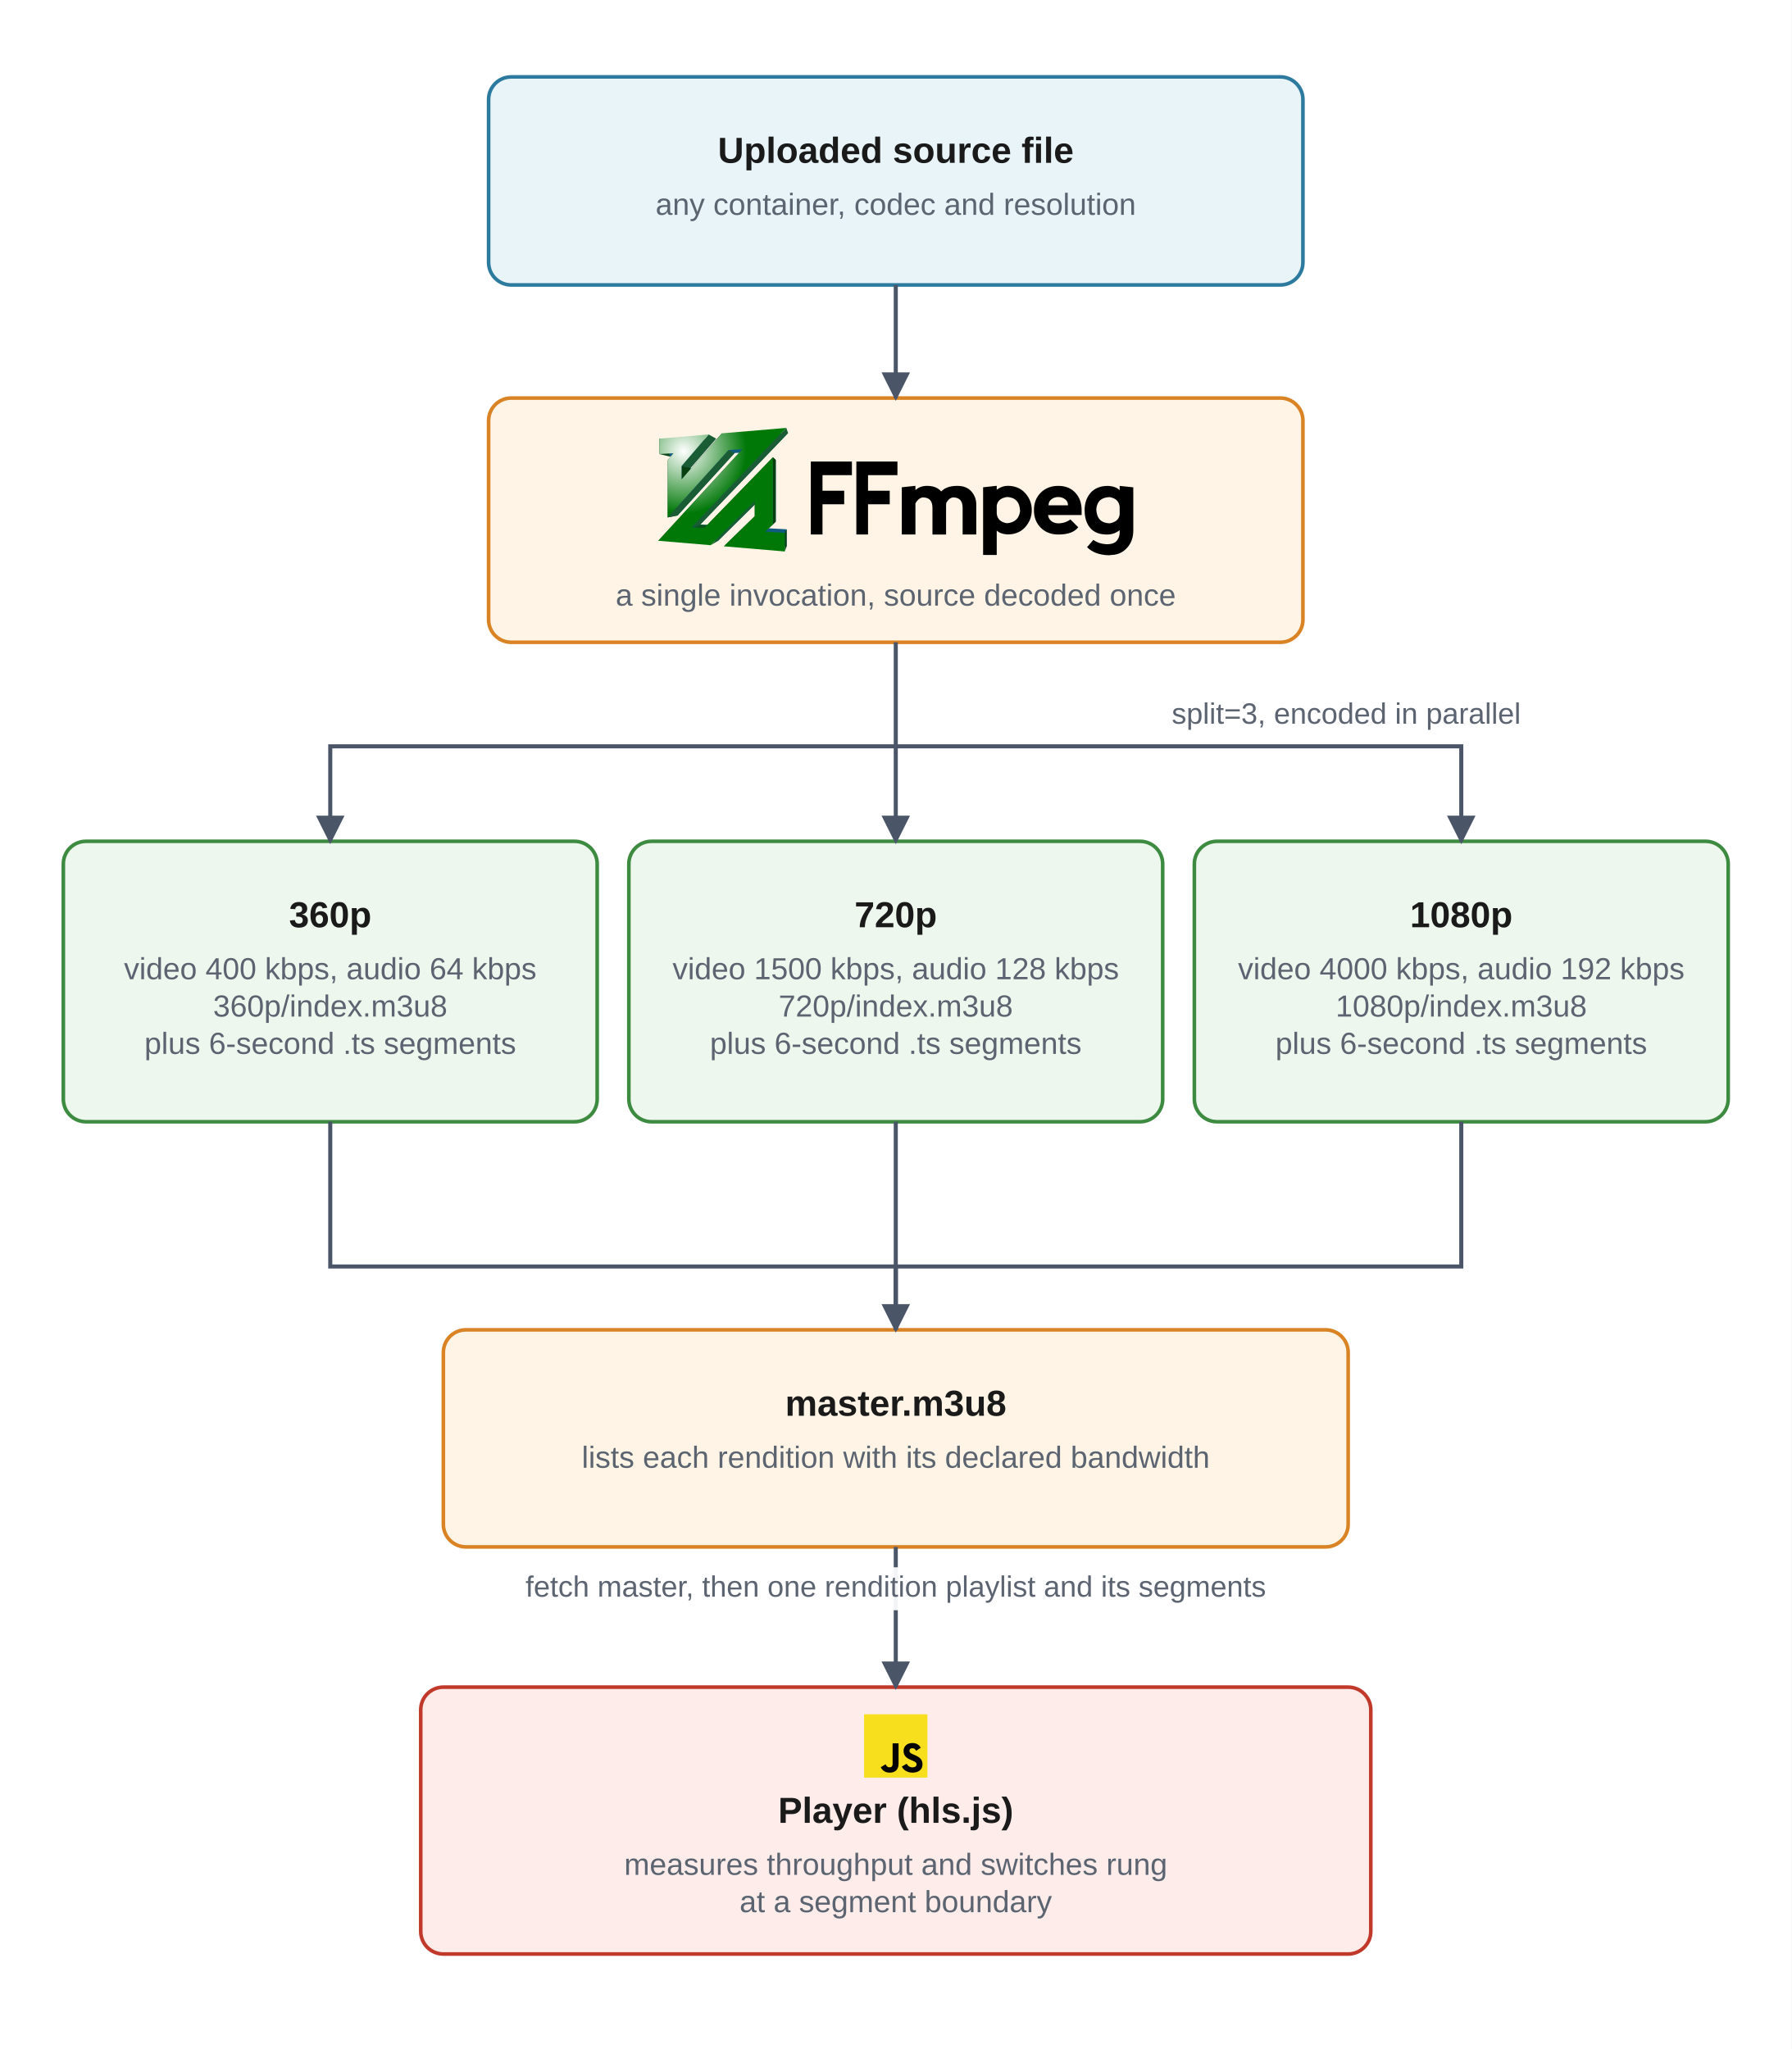
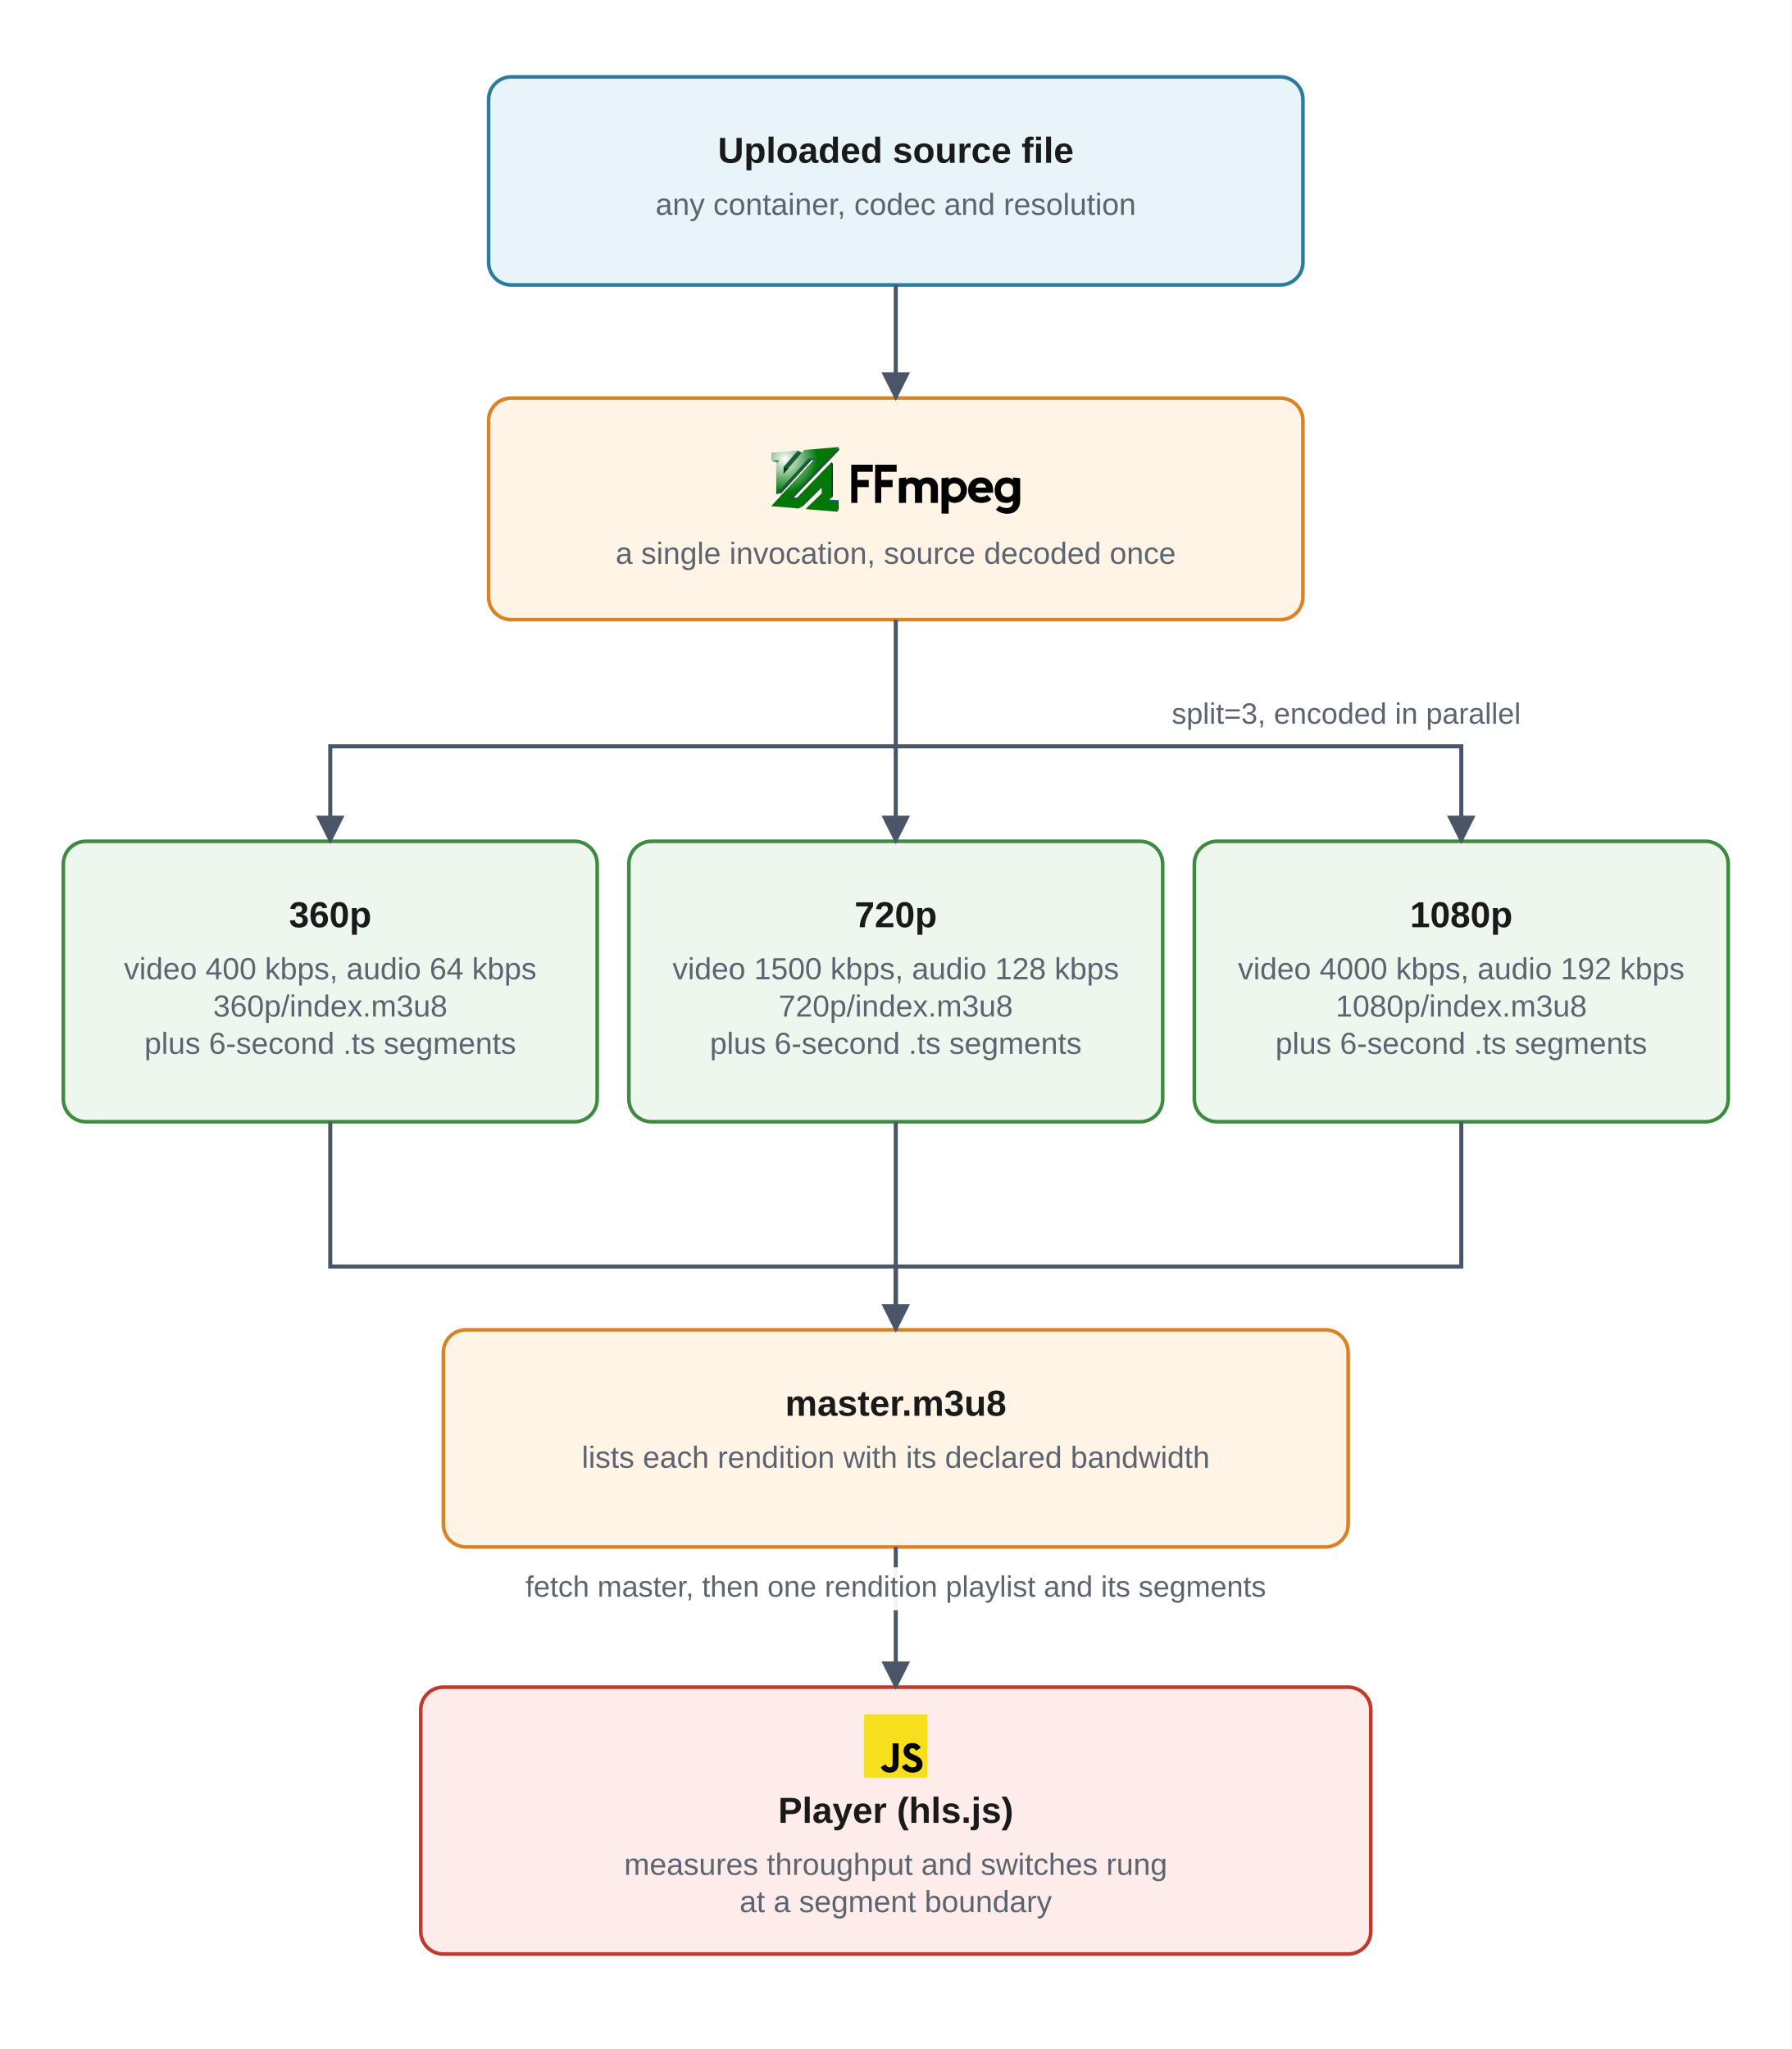
<svg xmlns="http://www.w3.org/2000/svg" width="792" height="906" viewBox="0 0 792 906">
  <defs>
    <marker id="arrow" viewBox="0 0 10 10" refX="9" refY="5" markerWidth="7" markerHeight="7" orient="auto-start-reverse">
      <path d="M 0 0 L 10 5 L 0 10 z" fill="#4a5568" />
    </marker>
  </defs>
  <rect width="792" height="906" fill="#ffffff" />
  <rect x="216" y="34" width="360" height="92" rx="10" fill="#e8f4f8" stroke="#2c7a9e" stroke-width="1.6" />
  <text x="396" y="72.0" font-family="Arial, Helvetica, sans-serif" font-size="16" font-weight="bold" fill="#1a1a1a" text-anchor="middle">Uploaded source file</text>
  <text x="396" y="95.0" font-family="Arial, Helvetica, sans-serif" font-size="13.5" font-weight="normal" fill="#5b6470" text-anchor="middle">any container, codec and resolution</text>
-   <rect x="216" y="176" width="360" height="108" rx="10" fill="#fff4e6" stroke="#d98324" stroke-width="1.6" />
-   <g transform="translate(291.00 189.20) scale(0.41016)">
+   <rect x="216" y="176" width="360" height="98" rx="10" fill="#fff4e6" stroke="#d98324" stroke-width="1.6" />
+   <g transform="translate(341.00 197.68) scale(0.21484)">
    <defs>
      <radialGradient id="SVGK18OLd2s" cx="19.932%" cy="18.852%" r="50.648%" fx="19.932%" fy="18.852%" gradientTransform="matrix(.96523 0 0 1 .007 0)">
        <stop offset="0%" stop-color="#fff" />
        <stop offset="100%" stop-color="#007808" />
      </radialGradient>
    </defs>
    <path fill="#0b4819" d="M1.166 28.205V11.584l11.157 3.844V30.89zm8.997 68.329v-61.8l10.664 2.256v57.436z" />
    <path fill="#105c80" d="M62.325 11.557L34.916 42.992v13.376l40.651-45.836l64.387-4.984l-94.709 98.717l12.609.663l68.789-70.359v66.5l-7.642 7.183l19.381 1.047v18.405l-60.794-4.708l30.99-30.064V78.115l-44.305 43.849l-53.052-4.101l85.096-91.515l-14.004.757l-61.486 67.321V36.99l5.824-6.876l-14.328.776V15.428z" />
    <path fill="#0b4819" d="m10.163 34.734l6.168-7.426l10.32 2.806l-5.824 6.876z" />
    <path fill="#084010" d="m25.102 41.151l9.814 1.841v13.376l-9.814-.803z" />
    <path fill="#0c541e" d="m36.089 107.23l9.156-2.965l12.609.663l-8.32 3.078z" />
    <path fill="#1a5c34" d="m54.311 7.085l8.014 4.472l-27.409 31.435l-9.814-1.841z" />
    <path fill="#0b4819" d="m25.102 55.565l43.384-49.68l7.081 4.647l-40.651 45.836z" />
    <path fill="#1a5c34" d="m75.724 23.797l6.589 3.308l-61.486 67.321l-10.664 2.108z" />
    <path fill="#0b4819" d="m0 121.688l90.787-98.78l5.53 3.44l-85.096 91.515z" />
    <path fill="#1a5c34" d="m104.016 79.105l4.562-.99l-44.305 43.849l-7.879 4.499z" />
    <path fill="#0b4819" d="M104.016 95.21V79.105l4.562-.99v14.817z" />
    <path fill="#0b4819" d="m70.656 127.667l33.36-32.457l4.562-2.278l-30.99 30.064z" />
    <path fill="#13802d" d="m123.568 104.132l-8.281 7.781l3.714-3.661l7.642-7.183z" />
    <path fill="#0b4819" d="m49.534 108.006l74.034-76.297l3.075 2.86l-68.789 70.359z" />
    <path fill="#084010" d="m123.568 31.709l3.075 2.86v66.5l-3.075 3.063zm12.754 81.448l2.06-3.858v18.405l-2.06 5.525z" />
    <path fill="#1a5c34" d="m138.029 0l1.925 5.548l-94.709 98.717l-9.156 2.965z" />
    <path fill="url(#SVGK18OLd2s)" d="M54.311 7.085L25.102 41.151v14.414l43.384-49.68L138.029 0L36.089 107.23l13.445.776l74.034-76.297v72.423l-8.281 7.781l21.035 1.244v20.072l-65.666-5.562l33.36-32.457V79.105l-47.622 47.358L0 121.688l90.787-98.78l-15.063.889l-65.561 72.737v-61.8l6.168-7.426l-15.165.897V11.584z" />
    <path d="M177.032 67.732h23.382v14.633h-23.382v32.571H164.44v.006v-78.678h44.287v14.687h-31.695zm49.073 0h23.387v14.633h-23.387v32.571h-12.586v.006v-78.678h44.286v14.687h-31.7zm51.083 13.642v33.568h-14.686V64.014l14.686-1.576v4.667c3.289-3.085 7.484-4.613 12.586-4.613q9.965 0 15.212 6.034c3.85-4.023 9.614-6.034 17.306-6.034q9.965 0 15.212 6.034c3.497 4.028 5.246 8.653 5.246 13.898v32.518h-14.687V86.094q0-5.245-2.363-8.128c-1.576-1.915-4.124-2.93-7.657-3.043q-4.35.312-7.555 5.77a21 21 0 0 0-.262 3.313v30.948h-14.687V86.106q0-5.245-2.363-8.128c-1.576-1.915-4.112-2.936-7.645-3.05q-4.824.306-8.343 6.446m72.944 55.595V64.014l14.686-1.576v4.196c3.915-2.805 7.764-4.196 11.542-4.196c8.044 0 14.424 2.614 19.144 7.86c4.72 5.252 7.084 11.362 7.084 18.357s-2.363 13.11-7.084 18.356q-7.079 7.867-19.144 7.866c-5.246-.358-9.089-1.767-11.542-4.25v26.384zm14.686-53.023v8.504c.699 5.866 4.369 9.322 11.017 10.324c8.39-.662 13.11-5.019 14.161-13.057c-.352-9.8-5.072-14.86-14.161-15.218q-9.97 1.576-11.017 9.447m40.103 4.768c0-7.692 2.447-13.994 7.34-18.882q7.343-7.34 18.882-7.34q11.538 0 18.357 7.34c4.548 4.888 6.821 11.19 6.821 18.882v5.246h-36.188q.528 4.197 3.67 6.558c2.095 1.576 4.548 2.364 7.34 2.364c4.894 0 9.268-1.39 13.112-4.19l8.39 8.385c-3.85 5.246-11.016 7.865-21.508 7.865q-11.54 0-18.881-7.34c-4.894-4.893-7.335-11.19-7.335-18.888m33.569-11.798q-3.151-2.363-7.34-2.363c-2.793 0-5.246.788-7.34 2.363q-3.145 2.362-3.146 6.559h20.983c-.012-2.8-1.063-4.983-3.157-6.559M512 64.068v46.68c0 7.34-2.184 13.48-6.559 18.41c-4.374 4.929-9.876 7.537-16.524 7.823l-3.145.316c-10.14-.208-18.01-3.109-23.602-8.706l6.82-7.866c3.85 2.805 8.517 4.369 14.007 4.72q8.397-.001 11.35-3.932c1.982-2.614 2.966-5.508 2.966-8.647v-2.62q-5.873 4.719-13.636 4.72c-8.044 0-14.072-2.363-18.094-7.083q-6.033-7.079-6.033-19.145c0-7.692 2.184-13.994 6.558-18.882c4.375-4.893 10.575-7.34 18.62-7.34c5.943.358 10.139 1.94 12.585 4.774v-4.774zm-14.687 29.367v-8.498c-.698-5.867-4.368-9.322-11.016-10.324q-13.114.472-14.161 13.057c.352 9.799 5.072 14.86 14.161 15.218q9.97-1.586 11.016-9.453" />
  </g>
-   <text x="396" y="267.8" font-family="Arial, Helvetica, sans-serif" font-size="13.5" font-weight="normal" fill="#5b6470" text-anchor="middle">a single invocation, source decoded once</text>
+   <text x="396" y="249.3" font-family="Arial, Helvetica, sans-serif" font-size="13.5" font-weight="normal" fill="#5b6470" text-anchor="middle">a single invocation, source decoded once</text>
  <path d="M 396 126 L 396 176" fill="none" stroke="#4a5568" stroke-width="1.8" marker-end="url(#arrow)" />
  <rect x="28" y="372" width="236" height="124" rx="10" fill="#eef7ee" stroke="#3d8b40" stroke-width="1.6" />
  <text x="146" y="410.0" font-family="Arial, Helvetica, sans-serif" font-size="16" font-weight="bold" fill="#1a1a1a" text-anchor="middle">360p</text>
  <text x="146" y="433.0" font-family="Arial, Helvetica, sans-serif" font-size="13.5" font-weight="normal" fill="#5b6470" text-anchor="middle">video 400 kbps, audio 64 kbps</text>
  <text x="146" y="449.5" font-family="Arial, Helvetica, sans-serif" font-size="13.5" font-weight="normal" fill="#5b6470" text-anchor="middle">360p/index.m3u8</text>
  <text x="146" y="466.0" font-family="Arial, Helvetica, sans-serif" font-size="13.5" font-weight="normal" fill="#5b6470" text-anchor="middle">plus 6-second .ts segments</text>
  <rect x="278" y="372" width="236" height="124" rx="10" fill="#eef7ee" stroke="#3d8b40" stroke-width="1.6" />
  <text x="396" y="410.0" font-family="Arial, Helvetica, sans-serif" font-size="16" font-weight="bold" fill="#1a1a1a" text-anchor="middle">720p</text>
  <text x="396" y="433.0" font-family="Arial, Helvetica, sans-serif" font-size="13.5" font-weight="normal" fill="#5b6470" text-anchor="middle">video 1500 kbps, audio 128 kbps</text>
  <text x="396" y="449.5" font-family="Arial, Helvetica, sans-serif" font-size="13.5" font-weight="normal" fill="#5b6470" text-anchor="middle">720p/index.m3u8</text>
  <text x="396" y="466.0" font-family="Arial, Helvetica, sans-serif" font-size="13.5" font-weight="normal" fill="#5b6470" text-anchor="middle">plus 6-second .ts segments</text>
  <rect x="528" y="372" width="236" height="124" rx="10" fill="#eef7ee" stroke="#3d8b40" stroke-width="1.6" />
  <text x="646" y="410.0" font-family="Arial, Helvetica, sans-serif" font-size="16" font-weight="bold" fill="#1a1a1a" text-anchor="middle">1080p</text>
  <text x="646" y="433.0" font-family="Arial, Helvetica, sans-serif" font-size="13.5" font-weight="normal" fill="#5b6470" text-anchor="middle">video 4000 kbps, audio 192 kbps</text>
  <text x="646" y="449.5" font-family="Arial, Helvetica, sans-serif" font-size="13.5" font-weight="normal" fill="#5b6470" text-anchor="middle">1080p/index.m3u8</text>
  <text x="646" y="466.0" font-family="Arial, Helvetica, sans-serif" font-size="13.5" font-weight="normal" fill="#5b6470" text-anchor="middle">plus 6-second .ts segments</text>
-   <path d="M 396 284 L 396 330" fill="none" stroke="#4a5568" stroke-width="1.8" />
+   <path d="M 396 274 L 396 330" fill="none" stroke="#4a5568" stroke-width="1.8" />
  <path d="M 396 330 L 146 330 L 146 372" fill="none" stroke="#4a5568" stroke-width="1.8" marker-end="url(#arrow)" />
  <path d="M 396 330 L 396 330 L 396 372" fill="none" stroke="#4a5568" stroke-width="1.8" marker-end="url(#arrow)" />
  <path d="M 396 330 L 646 330 L 646 372" fill="none" stroke="#4a5568" stroke-width="1.8" marker-end="url(#arrow)" />
  <text x="518" y="320.0" font-family="Arial, Helvetica, sans-serif" font-size="13" font-weight="normal" fill="#5b6470" text-anchor="start">split=3, encoded in parallel</text>
  <rect x="196" y="588" width="400" height="96" rx="10" fill="#fff4e6" stroke="#d98324" stroke-width="1.6" />
  <text x="396" y="626.0" font-family="Arial, Helvetica, sans-serif" font-size="16" font-weight="bold" fill="#1a1a1a" text-anchor="middle">master.m3u8</text>
  <text x="396" y="649.0" font-family="Arial, Helvetica, sans-serif" font-size="13.5" font-weight="normal" fill="#5b6470" text-anchor="middle">lists each rendition with its declared bandwidth</text>
  <path d="M 146 496 L 146 560 L 396 560 L 396 588" fill="none" stroke="#4a5568" stroke-width="1.8" />
  <path d="M 396 496 L 396 560 L 396 560 L 396 588" fill="none" stroke="#4a5568" stroke-width="1.8" marker-end="url(#arrow)" />
  <path d="M 646 496 L 646 560 L 396 560 L 396 588" fill="none" stroke="#4a5568" stroke-width="1.8" />
  <rect x="186" y="746" width="420" height="118" rx="10" fill="#fdecea" stroke="#c0392b" stroke-width="1.6" />
  <g transform="translate(382.00 758.00) scale(0.10938)">
    <path fill="#f7df1e" d="M0 0h256v256H0z" />
    <path d="m67.312 213.932l19.59-11.856c3.78 6.701 7.218 12.371 15.465 12.371c7.905 0 12.89-3.092 12.89-15.12v-81.798h24.057v82.138c0 24.917-14.606 36.259-35.916 36.259c-19.245 0-30.416-9.967-36.087-21.996m85.07-2.576l19.588-11.341c5.157 8.421 11.859 14.607 23.715 14.607c9.969 0 16.325-4.984 16.325-11.858c0-8.248-6.53-11.17-17.528-15.98l-6.013-2.58c-17.357-7.387-28.87-16.667-28.87-36.257c0-18.044 13.747-31.792 35.228-31.792c15.294 0 26.292 5.328 34.196 19.247l-18.732 12.03c-4.125-7.389-8.591-10.31-15.465-10.31c-7.046 0-11.514 4.468-11.514 10.31c0 7.217 4.468 10.14 14.778 14.608l6.014 2.577c20.45 8.765 31.963 17.7 31.963 37.804c0 21.654-17.012 33.51-39.867 33.51c-22.339 0-36.774-10.654-43.819-24.574" />
  </g>
  <text x="396" y="806.0" font-family="Arial, Helvetica, sans-serif" font-size="16" font-weight="bold" fill="#1a1a1a" text-anchor="middle">Player (hls.js)</text>
  <text x="396" y="829.0" font-family="Arial, Helvetica, sans-serif" font-size="13.5" font-weight="normal" fill="#5b6470" text-anchor="middle">measures throughput and switches rung</text>
  <text x="396" y="845.5" font-family="Arial, Helvetica, sans-serif" font-size="13.5" font-weight="normal" fill="#5b6470" text-anchor="middle">at a segment boundary</text>
  <path d="M 396 684 L 396 746" fill="none" stroke="#4a5568" stroke-width="1.8" marker-end="url(#arrow)" />
-   <rect x="180.2" y="693.0" width="431.6" height="19" rx="4" fill="#ffffff" fill-opacity="0.93" />
+   <rect x="180.2" y="693.0" width="431.6" height="19.0" rx="4" fill="#ffffff" fill-opacity="0.93" />
  <text x="396" y="706.0" font-family="Arial, Helvetica, sans-serif" font-size="13" font-weight="normal" fill="#5b6470" text-anchor="middle">fetch master, then one rendition playlist and its segments</text>
</svg>
